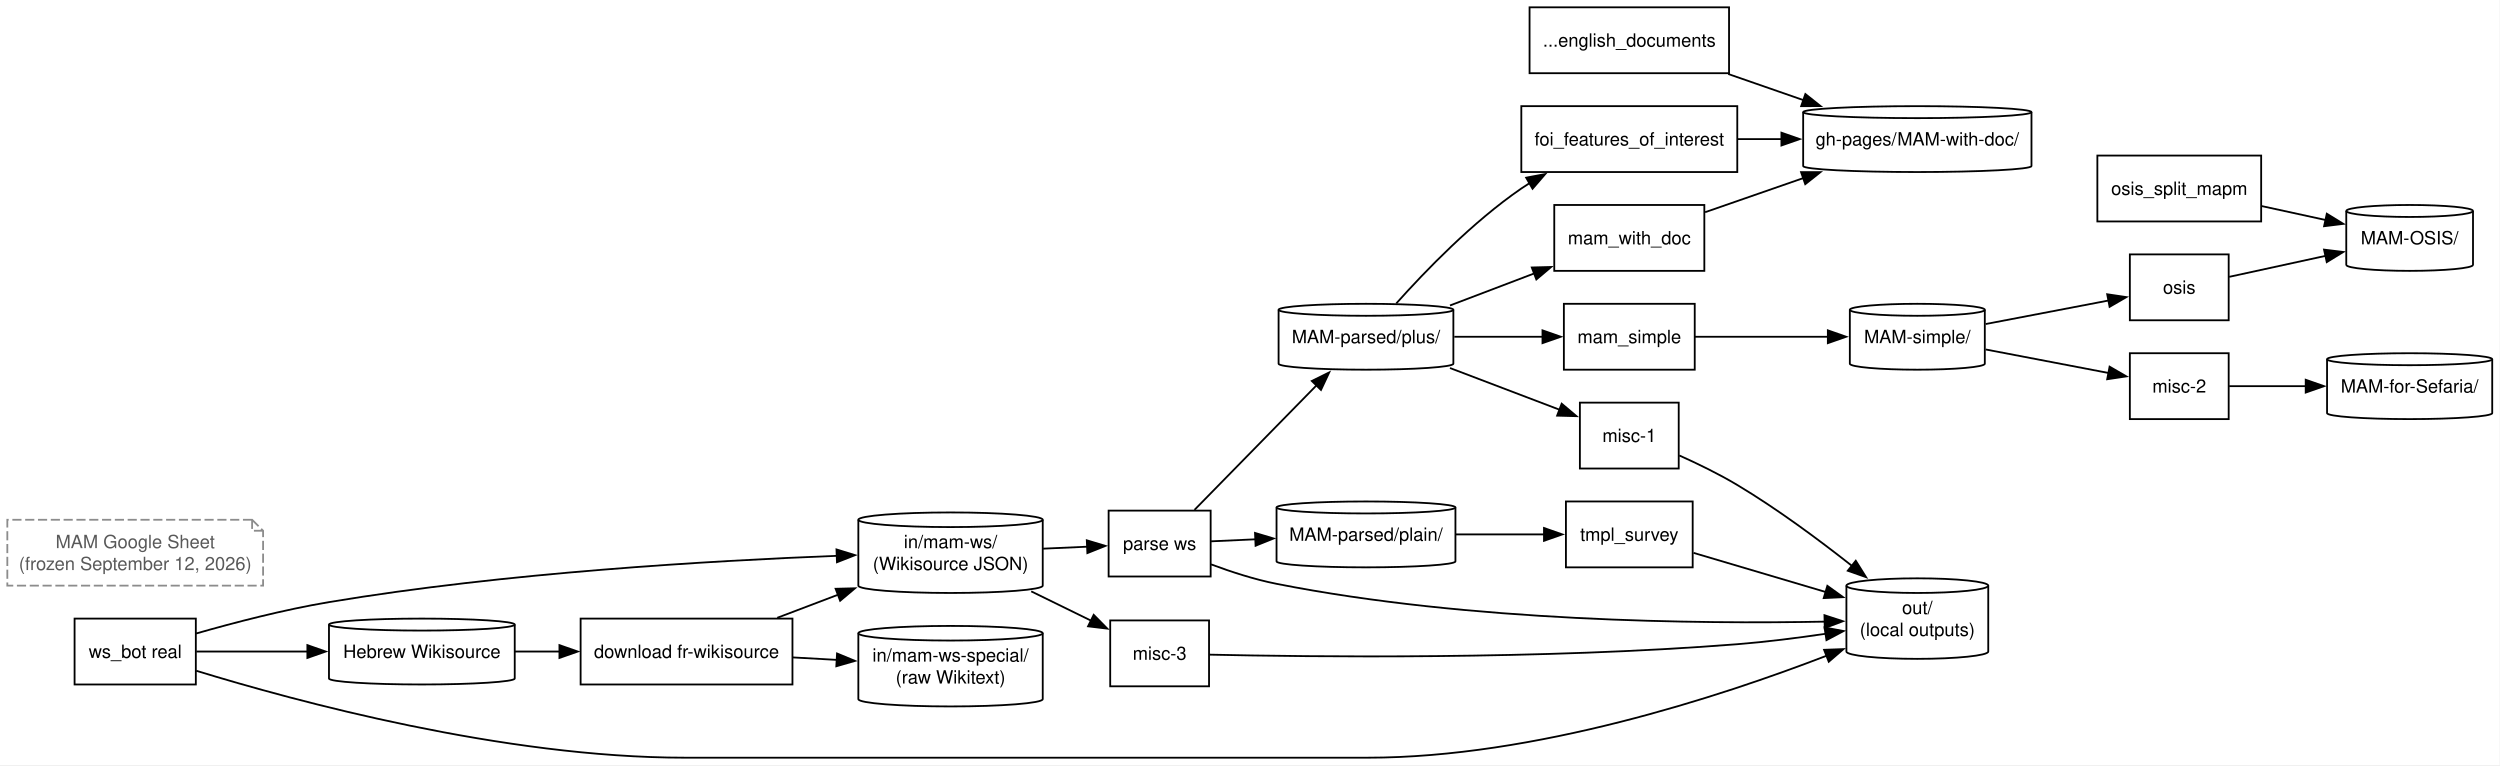
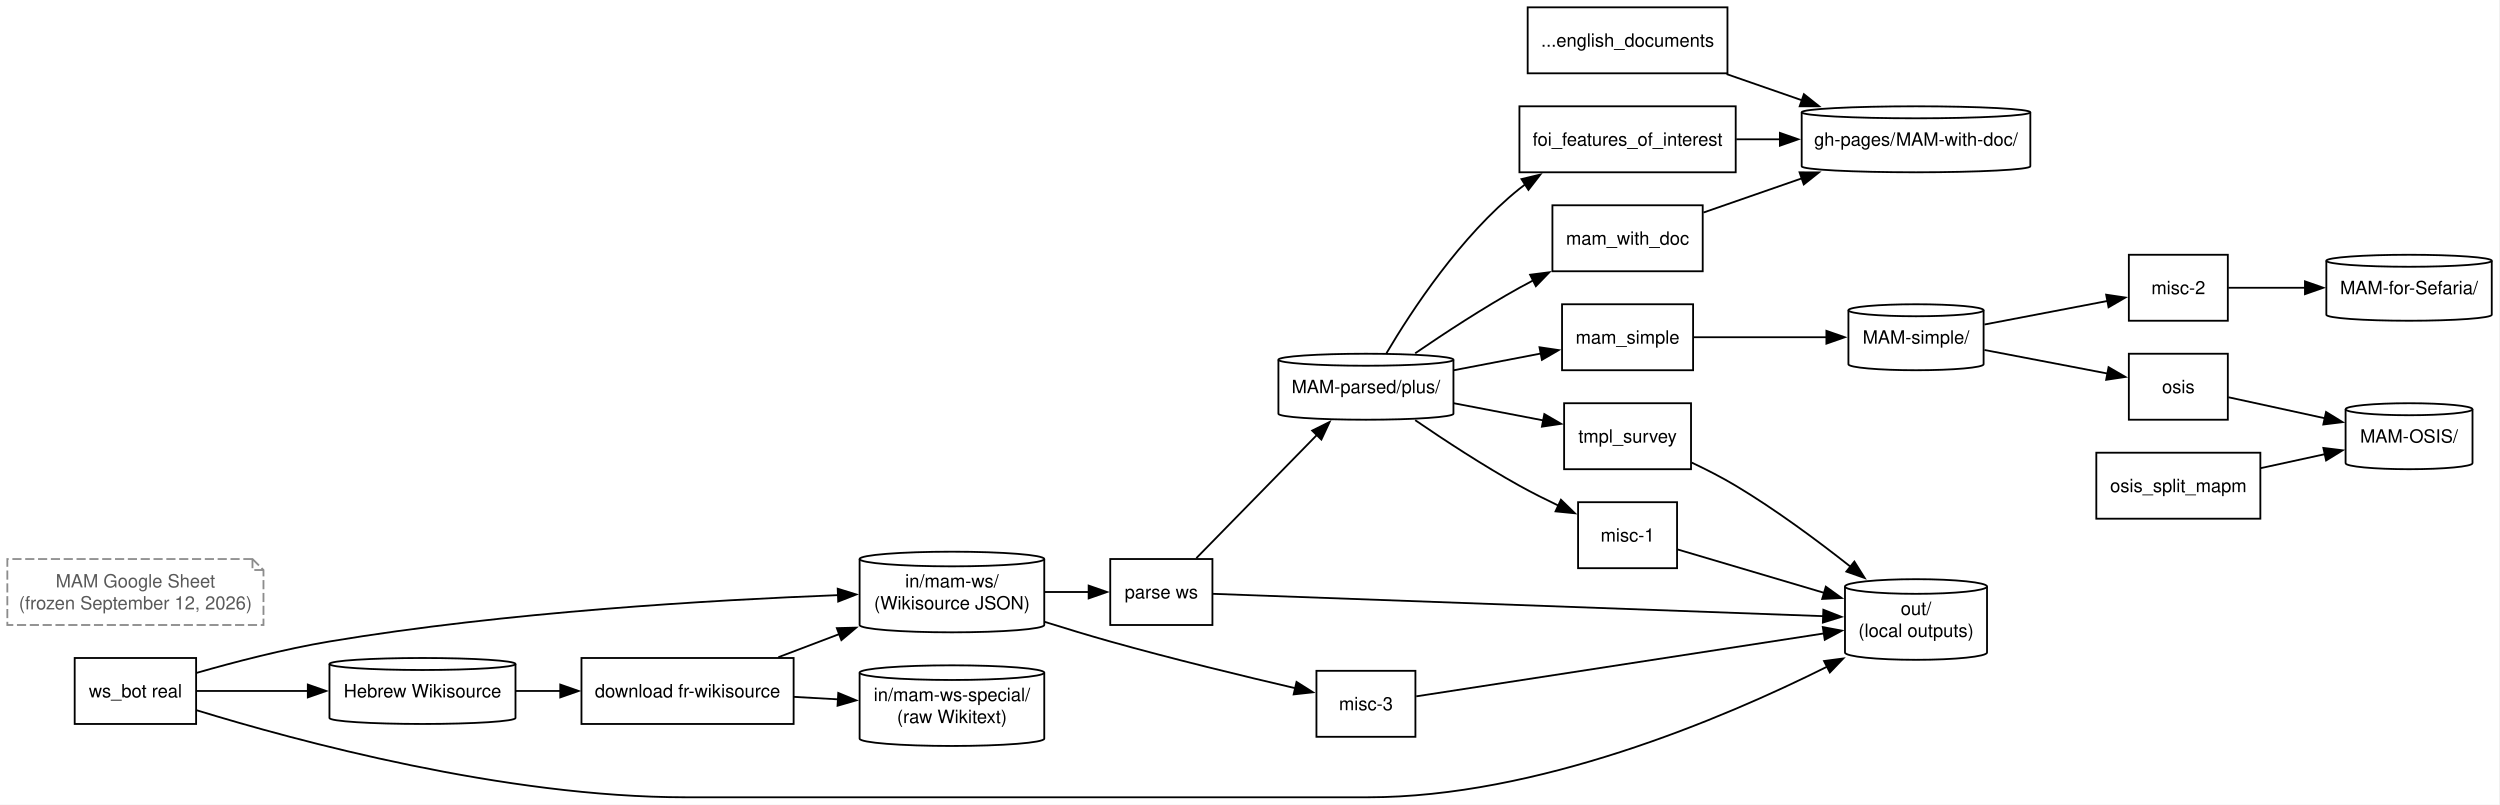
- <svg xmlns="http://www.w3.org/2000/svg" xmlns:xlink="http://www.w3.org/1999/xlink" width="1366pt" height="418pt" viewBox="0.00 0.00 1366.00 418.00">
-   <g id="graph0" class="graph" transform="scale(1 1) rotate(0) translate(4 414)">
-     <polygon fill="white" stroke="none" points="-4,4 -4,-414 1361.75,-414 1361.75,4 -4,4" />
+ <svg xmlns="http://www.w3.org/2000/svg" xmlns:xlink="http://www.w3.org/1999/xlink" width="1364pt" height="439pt" viewBox="0.00 0.00 1364.00 439.00">
+   <g id="graph0" class="graph" transform="scale(1 1) rotate(0) translate(4 435)">
+     <polygon fill="white" stroke="none" points="-4,4 -4,-435 1359.5,-435 1359.5,4 -4,4" />
    <g id="node1" class="node">
-       <path fill="none" stroke="black" d="M790.12,-244.73C790.12,-246.53 768.72,-248 742.38,-248 716.03,-248 694.62,-246.53 694.62,-244.73 694.62,-244.73 694.62,-215.27 694.62,-215.27 694.62,-213.47 716.03,-212 742.38,-212 768.72,-212 790.12,-213.47 790.12,-215.27 790.12,-215.27 790.12,-244.73 790.12,-244.73" />
-       <path fill="none" stroke="black" d="M790.12,-244.73C790.12,-242.92 768.72,-241.45 742.38,-241.45 716.03,-241.45 694.62,-242.92 694.62,-244.73" />
-       <text xml:space="preserve" text-anchor="middle" x="742.38" y="-226.5" font-family="Helvetica,sans-Serif" font-size="10.00">MAM-parsed/plus/</text>
+       <path fill="none" stroke="black" d="M789,-238.73C789,-240.53 767.6,-242 741.25,-242 714.9,-242 693.5,-240.53 693.5,-238.73 693.5,-238.73 693.5,-209.27 693.5,-209.27 693.5,-207.47 714.9,-206 741.25,-206 767.6,-206 789,-207.47 789,-209.27 789,-209.27 789,-238.73 789,-238.73" />
+       <path fill="none" stroke="black" d="M789,-238.73C789,-236.92 767.6,-235.45 741.25,-235.45 714.9,-235.45 693.5,-236.92 693.5,-238.73" />
+       <text xml:space="preserve" text-anchor="middle" x="741.25" y="-220.5" font-family="Helvetica,sans-Serif" font-size="10.00">MAM-parsed/plus/</text>
+     </g>
+     <g id="node13" class="node">
+       <polygon fill="none" stroke="black" points="943,-377 825,-377 825,-341 943,-341 943,-377" />
+       <text xml:space="preserve" text-anchor="middle" x="884" y="-355.5" font-family="Helvetica,sans-Serif" font-size="10.00">foi_features_of_interest</text>
+     </g>
+     <g id="edge1" class="edge">
+       <path fill="none" stroke="black" d="M752.42,-242.23C766.24,-265.63 792.95,-306.27 825,-332 826.1,-332.88 827.23,-333.74 828.38,-334.58" />
+       <polygon fill="black" stroke="black" points="826.12,-337.28 836.42,-339.76 829.92,-331.4 826.12,-337.28" />
    </g>
    <g id="node14" class="node">
-       <polygon fill="none" stroke="black" points="945.25,-356 827.25,-356 827.25,-320 945.25,-320 945.25,-356" />
-       <text xml:space="preserve" text-anchor="middle" x="886.25" y="-334.5" font-family="Helvetica,sans-Serif" font-size="10.00">foi_features_of_interest</text>
-     </g>
-     <g id="edge1" class="edge">
-       <path fill="none" stroke="black" d="M758.95,-248.23C774.79,-265.94 800.72,-292.78 827.25,-311 828.79,-312.06 830.38,-313.1 832.01,-314.11" />
-       <polygon fill="black" stroke="black" points="829.89,-316.93 840.3,-318.88 833.38,-310.86 829.89,-316.93" />
+       <polygon fill="none" stroke="black" points="925,-323 843,-323 843,-287 925,-287 925,-323" />
+       <text xml:space="preserve" text-anchor="middle" x="884" y="-301.5" font-family="Helvetica,sans-Serif" font-size="10.00">mam_with_doc</text>
+     </g>
+     <g id="edge2" class="edge">
+       <path fill="none" stroke="black" d="M768.12,-242.25C784.15,-253.21 805.35,-267.09 825,-278 827.46,-279.37 830.01,-280.73 832.6,-282.07" />
+       <polygon fill="black" stroke="black" points="830.83,-285.1 841.34,-286.46 833.97,-278.85 830.83,-285.1" />
    </g>
    <g id="node15" class="node">
-       <polygon fill="none" stroke="black" points="927.25,-302 845.25,-302 845.25,-266 927.25,-266 927.25,-302" />
-       <text xml:space="preserve" text-anchor="middle" x="886.25" y="-280.5" font-family="Helvetica,sans-Serif" font-size="10.00">mam_with_doc</text>
-     </g>
-     <g id="edge2" class="edge">
-       <path fill="none" stroke="black" d="M788.27,-247.09C802.9,-252.66 819.25,-258.88 834.29,-264.6" />
-       <polygon fill="black" stroke="black" points="832.97,-267.85 843.56,-268.13 835.46,-261.3 832.97,-267.85" />
-     </g>
-     <g id="node17" class="node">
-       <polygon fill="none" stroke="black" points="922,-248 850.5,-248 850.5,-212 922,-212 922,-248" />
-       <text xml:space="preserve" text-anchor="middle" x="886.25" y="-226.5" font-family="Helvetica,sans-Serif" font-size="10.00">mam_simple</text>
+       <polygon fill="none" stroke="black" points="918.62,-215 849.38,-215 849.38,-179 918.62,-179 918.62,-215" />
+       <text xml:space="preserve" text-anchor="middle" x="884" y="-193.5" font-family="Helvetica,sans-Serif" font-size="10.00">tmpl_survey</text>
+     </g>
+     <g id="edge5" class="edge">
+       <path fill="none" stroke="black" d="M789.12,-215.01C804.95,-211.97 822.57,-208.59 838.23,-205.59" />
+       <polygon fill="black" stroke="black" points="838.59,-209.08 847.75,-203.76 837.27,-202.21 838.59,-209.08" />
+     </g>
+     <g id="node16" class="node">
+       <polygon fill="none" stroke="black" points="919.75,-269 848.25,-269 848.25,-233 919.75,-233 919.75,-269" />
+       <text xml:space="preserve" text-anchor="middle" x="884" y="-247.5" font-family="Helvetica,sans-Serif" font-size="10.00">mam_simple</text>
    </g>
    <g id="edge3" class="edge">
-       <path fill="none" stroke="black" d="M790.62,-230C806.16,-230 823.42,-230 838.9,-230" />
-       <polygon fill="black" stroke="black" points="838.82,-233.5 848.82,-230 838.82,-226.5 838.82,-233.5" />
-     </g>
-     <g id="node20" class="node">
-       <g id="a_node20">
+       <path fill="none" stroke="black" d="M789.12,-232.99C804.41,-235.92 821.38,-239.18 836.64,-242.11" />
+       <polygon fill="black" stroke="black" points="835.95,-245.54 846.43,-243.98 837.27,-238.66 835.95,-245.54" />
+     </g>
+     <g id="node19" class="node">
+       <g id="a_node19">
        <a xlink:title="decnreub&#10;multimark&#10;wordlist&#10;explicit_xataf&#10;diff ctr-vs-mam">
-           <polygon fill="none" stroke="black" points="913.25,-194 859.25,-194 859.25,-158 913.25,-158 913.25,-194" />
-           <text xml:space="preserve" text-anchor="middle" x="886.25" y="-172.5" font-family="Helvetica,sans-Serif" font-size="10.00">misc-1</text>
+           <polygon fill="none" stroke="black" points="911,-161 857,-161 857,-125 911,-125 911,-161" />
+           <text xml:space="preserve" text-anchor="middle" x="884" y="-139.5" font-family="Helvetica,sans-Serif" font-size="10.00">misc-1</text>
        </a>
      </g>
    </g>
    <g id="edge4" class="edge">
-       <path fill="none" stroke="black" d="M788.27,-212.91C807.58,-205.56 829.89,-197.07 848.24,-190.09" />
-       <polygon fill="black" stroke="black" points="849.3,-193.43 857.4,-186.6 846.81,-186.89 849.3,-193.43" />
+       <path fill="none" stroke="black" d="M768.12,-205.75C784.15,-194.79 805.35,-180.91 825,-170 831.79,-166.23 839.19,-162.51 846.36,-159.09" />
+       <polygon fill="black" stroke="black" points="847.65,-162.35 855.25,-154.96 844.7,-156 847.65,-162.35" />
    </g>
    <g id="node2" class="node">
-       <path fill="none" stroke="black" d="M791.25,-136.73C791.25,-138.53 769.34,-140 742.38,-140 715.41,-140 693.5,-138.53 693.5,-136.73 693.5,-136.73 693.5,-107.27 693.5,-107.27 693.5,-105.47 715.41,-104 742.38,-104 769.34,-104 791.25,-105.47 791.25,-107.27 791.25,-107.27 791.25,-136.73 791.25,-136.73" />
-       <path fill="none" stroke="black" d="M791.25,-136.73C791.25,-134.92 769.34,-133.45 742.38,-133.45 715.41,-133.45 693.5,-134.92 693.5,-136.73" />
-       <text xml:space="preserve" text-anchor="middle" x="742.38" y="-118.5" font-family="Helvetica,sans-Serif" font-size="10.00">MAM-parsed/plain/</text>
-     </g>
-     <g id="node16" class="node">
-       <polygon fill="none" stroke="black" points="920.88,-140 851.62,-140 851.62,-104 920.88,-104 920.88,-140" />
-       <text xml:space="preserve" text-anchor="middle" x="886.25" y="-118.5" font-family="Helvetica,sans-Serif" font-size="10.00">tmpl_survey</text>
-     </g>
-     <g id="edge5" class="edge">
-       <path fill="none" stroke="black" d="M791.41,-122C807.04,-122 824.33,-122 839.77,-122" />
-       <polygon fill="black" stroke="black" points="839.64,-125.5 849.64,-122 839.64,-118.5 839.64,-125.5" />
-     </g>
-     <g id="node3" class="node">
      <path fill="none" stroke="black" d="M565.75,-130C565.75,-132.21 543.17,-134 515.38,-134 487.58,-134 465,-132.21 465,-130 465,-130 465,-94 465,-94 465,-91.79 487.58,-90 515.38,-90 543.17,-90 565.75,-91.79 565.75,-94 565.75,-94 565.75,-130 565.75,-130" />
      <path fill="none" stroke="black" d="M565.75,-130C565.75,-127.79 543.17,-126 515.38,-126 487.58,-126 465,-127.79 465,-130" />
      <text xml:space="preserve" text-anchor="middle" x="515.38" y="-114.5" font-family="Helvetica,sans-Serif" font-size="10.00">in/mam-ws/</text>
      <text xml:space="preserve" text-anchor="middle" x="515.38" y="-102.5" font-family="Helvetica,sans-Serif" font-size="10.00">(Wikisource JSON)</text>
    </g>
-     <g id="node13" class="node">
-       <polygon fill="none" stroke="black" points="657.5,-135 601.75,-135 601.75,-99 657.5,-99 657.5,-135" />
-       <text xml:space="preserve" text-anchor="middle" x="629.62" y="-113.5" font-family="Helvetica,sans-Serif" font-size="10.00">parse ws</text>
+     <g id="node12" class="node">
+       <polygon fill="none" stroke="black" points="657.5,-130 601.75,-130 601.75,-94 657.5,-94 657.5,-130" />
+       <text xml:space="preserve" text-anchor="middle" x="629.62" y="-108.5" font-family="Helvetica,sans-Serif" font-size="10.00">parse ws</text>
    </g>
    <g id="edge22" class="edge">
-       <path fill="none" stroke="black" d="M565.94,-114.21C574.05,-114.57 582.35,-114.94 590.14,-115.29" />
-       <polygon fill="black" stroke="black" points="589.83,-118.78 599.98,-115.72 590.14,-111.78 589.83,-118.78" />
-     </g>
-     <g id="node21" class="node">
-       <polygon fill="none" stroke="black" points="656.62,-75 602.62,-75 602.62,-39 656.62,-39 656.62,-75" />
-       <text xml:space="preserve" text-anchor="middle" x="629.62" y="-53.5" font-family="Helvetica,sans-Serif" font-size="10.00">misc-3</text>
-     </g>
-     <g id="edge25" class="edge">
-       <path fill="none" stroke="black" d="M559.45,-90.89C570.3,-85.58 581.84,-79.92 592.32,-74.79" />
-       <polygon fill="black" stroke="black" points="593.59,-78.06 601.03,-70.52 590.51,-71.78 593.59,-78.06" />
-     </g>
-     <g id="node4" class="node">
+       <path fill="none" stroke="black" d="M565.94,-112C574.05,-112 582.35,-112 590.14,-112" />
+       <polygon fill="black" stroke="black" points="589.97,-115.5 599.97,-112 589.97,-108.5 589.97,-115.5" />
+     </g>
+     <g id="node20" class="node">
+       <polygon fill="none" stroke="black" points="768.25,-69 714.25,-69 714.25,-33 768.25,-33 768.25,-69" />
+       <text xml:space="preserve" text-anchor="middle" x="741.25" y="-47.5" font-family="Helvetica,sans-Serif" font-size="10.00">misc-3</text>
+     </g>
+     <g id="edge24" class="edge">
+       <path fill="none" stroke="black" d="M565.87,-95.74C577.59,-92.06 590.08,-88.28 601.75,-85 635.8,-75.45 674.96,-65.97 702.94,-59.46" />
+       <polygon fill="black" stroke="black" points="703.39,-62.95 712.35,-57.29 701.82,-56.13 703.39,-62.95" />
+     </g>
+     <g id="node3" class="node">
      <path fill="none" stroke="black" d="M565.75,-68C565.75,-70.21 543.17,-72 515.38,-72 487.58,-72 465,-70.21 465,-68 465,-68 465,-32 465,-32 465,-29.79 487.58,-28 515.38,-28 543.17,-28 565.75,-29.79 565.75,-32 565.75,-32 565.75,-68 565.75,-68" />
      <path fill="none" stroke="black" d="M565.75,-68C565.75,-65.79 543.17,-64 515.38,-64 487.58,-64 465,-65.79 465,-68" />
      <text xml:space="preserve" text-anchor="middle" x="515.38" y="-52.5" font-family="Helvetica,sans-Serif" font-size="10.00">in/mam-ws-special/</text>
      <text xml:space="preserve" text-anchor="middle" x="515.38" y="-40.5" font-family="Helvetica,sans-Serif" font-size="10.00">(raw Wikitext)</text>
    </g>
-     <g id="node5" class="node">
+     <g id="node4" class="node">
      <path fill="none" stroke="black" d="M277.25,-72.73C277.25,-74.53 254.5,-76 226.5,-76 198.5,-76 175.75,-74.53 175.75,-72.73 175.75,-72.73 175.75,-43.27 175.75,-43.27 175.75,-41.47 198.5,-40 226.5,-40 254.5,-40 277.25,-41.47 277.25,-43.27 277.25,-43.27 277.25,-72.73 277.25,-72.73" />
      <path fill="none" stroke="black" d="M277.25,-72.73C277.25,-70.92 254.5,-69.45 226.5,-69.45 198.5,-69.45 175.75,-70.92 175.75,-72.73" />
      <text xml:space="preserve" text-anchor="middle" x="226.5" y="-54.5" font-family="Helvetica,sans-Serif" font-size="10.00">Hebrew Wikisource</text>
    </g>
-     <g id="node12" class="node">
+     <g id="node11" class="node">
      <polygon fill="none" stroke="black" points="429,-76 313.25,-76 313.25,-40 429,-40 429,-76" />
      <text xml:space="preserve" text-anchor="middle" x="371.12" y="-54.5" font-family="Helvetica,sans-Serif" font-size="10.00">download fr-wikisource</text>
    </g>
    <g id="edge19" class="edge">
      <path fill="none" stroke="black" d="M277.38,-58C285.25,-58 293.49,-58 301.69,-58" />
      <polygon fill="black" stroke="black" points="301.68,-61.5 311.68,-58 301.68,-54.5 301.68,-61.5" />
    </g>
-     <g id="node6" class="node">
+     <g id="node5" class="node">
      <polygon fill="none" stroke="#8c8c8c" stroke-dasharray="5,2" points="133.75,-130 0,-130 0,-94 139.75,-94 139.75,-124 133.75,-130" />
      <polyline fill="none" stroke="#8c8c8c" stroke-dasharray="5,2" points="133.75,-130 133.75,-124" />
      <polyline fill="none" stroke="#8c8c8c" stroke-dasharray="5,2" points="139.75,-124 133.75,-124" />
      <text xml:space="preserve" text-anchor="middle" x="69.88" y="-114.5" font-family="Helvetica,sans-Serif" font-size="10.00" fill="#595959">MAM Google Sheet</text>
      <text xml:space="preserve" text-anchor="middle" x="69.88" y="-102.5" font-family="Helvetica,sans-Serif" font-size="10.00" fill="#595959">(frozen September 12, 2026)</text>
    </g>
+     <g id="node6" class="node">
+       <path fill="none" stroke="black" d="M1078.25,-265.73C1078.25,-267.53 1061.72,-269 1041.38,-269 1021.03,-269 1004.5,-267.53 1004.5,-265.73 1004.5,-265.73 1004.5,-236.27 1004.5,-236.27 1004.5,-234.47 1021.03,-233 1041.38,-233 1061.72,-233 1078.25,-234.47 1078.25,-236.27 1078.25,-236.27 1078.25,-265.73 1078.25,-265.73" />
+       <path fill="none" stroke="black" d="M1078.25,-265.73C1078.25,-263.92 1061.72,-262.45 1041.38,-262.45 1021.03,-262.45 1004.5,-263.92 1004.5,-265.73" />
+       <text xml:space="preserve" text-anchor="middle" x="1041.38" y="-247.5" font-family="Helvetica,sans-Serif" font-size="10.00">MAM-simple/</text>
+     </g>
+     <g id="node17" class="node">
+       <polygon fill="none" stroke="black" points="1211.5,-296 1157.5,-296 1157.5,-260 1211.5,-260 1211.5,-296" />
+       <text xml:space="preserve" text-anchor="middle" x="1184.5" y="-274.5" font-family="Helvetica,sans-Serif" font-size="10.00">misc-2</text>
+     </g>
+     <g id="edge10" class="edge">
+       <path fill="none" stroke="black" d="M1078.72,-257.95C1099.29,-261.89 1124.99,-266.81 1145.79,-270.79" />
+       <polygon fill="black" stroke="black" points="1145.12,-274.22 1155.6,-272.66 1146.43,-267.34 1145.12,-274.22" />
+     </g>
+     <g id="node18" class="node">
+       <polygon fill="none" stroke="black" points="1211.5,-242 1157.5,-242 1157.5,-206 1211.5,-206 1211.5,-242" />
+       <text xml:space="preserve" text-anchor="middle" x="1184.5" y="-220.5" font-family="Helvetica,sans-Serif" font-size="10.00">osis</text>
+     </g>
+     <g id="edge11" class="edge">
+       <path fill="none" stroke="black" d="M1078.72,-244.05C1099.29,-240.11 1124.99,-235.19 1145.79,-231.21" />
+       <polygon fill="black" stroke="black" points="1146.43,-234.66 1155.6,-229.34 1145.12,-227.78 1146.43,-234.66" />
+     </g>
    <g id="node7" class="node">
-       <path fill="none" stroke="black" d="M1080.5,-244.73C1080.5,-246.53 1063.97,-248 1043.62,-248 1023.28,-248 1006.75,-246.53 1006.75,-244.73 1006.75,-244.73 1006.75,-215.27 1006.75,-215.27 1006.75,-213.47 1023.28,-212 1043.62,-212 1063.97,-212 1080.5,-213.47 1080.5,-215.27 1080.5,-215.27 1080.5,-244.73 1080.5,-244.73" />
-       <path fill="none" stroke="black" d="M1080.5,-244.73C1080.5,-242.92 1063.97,-241.45 1043.62,-241.45 1023.28,-241.45 1006.75,-242.92 1006.75,-244.73" />
-       <text xml:space="preserve" text-anchor="middle" x="1043.62" y="-226.5" font-family="Helvetica,sans-Serif" font-size="10.00">MAM-simple/</text>
-     </g>
-     <g id="node18" class="node">
-       <polygon fill="none" stroke="black" points="1213.75,-221 1159.75,-221 1159.75,-185 1213.75,-185 1213.75,-221" />
-       <text xml:space="preserve" text-anchor="middle" x="1186.75" y="-199.5" font-family="Helvetica,sans-Serif" font-size="10.00">misc-2</text>
-     </g>
-     <g id="edge10" class="edge">
-       <path fill="none" stroke="black" d="M1080.97,-223.05C1101.54,-219.11 1127.24,-214.19 1148.04,-210.21" />
-       <polygon fill="black" stroke="black" points="1148.68,-213.66 1157.85,-208.34 1147.37,-206.78 1148.68,-213.66" />
-     </g>
-     <g id="node19" class="node">
-       <polygon fill="none" stroke="black" points="1213.75,-275 1159.75,-275 1159.75,-239 1213.75,-239 1213.75,-275" />
-       <text xml:space="preserve" text-anchor="middle" x="1186.75" y="-253.5" font-family="Helvetica,sans-Serif" font-size="10.00">osis</text>
-     </g>
-     <g id="edge11" class="edge">
-       <path fill="none" stroke="black" d="M1080.97,-236.95C1101.54,-240.89 1127.24,-245.81 1148.04,-249.79" />
-       <polygon fill="black" stroke="black" points="1147.37,-253.22 1157.85,-251.66 1148.68,-246.34 1147.37,-253.22" />
+       <path fill="none" stroke="black" d="M1103.75,-373.73C1103.75,-375.53 1075.79,-377 1041.38,-377 1006.96,-377 979,-375.53 979,-373.73 979,-373.73 979,-344.27 979,-344.27 979,-342.47 1006.96,-341 1041.38,-341 1075.79,-341 1103.75,-342.47 1103.75,-344.27 1103.75,-344.27 1103.75,-373.73 1103.75,-373.73" />
+       <path fill="none" stroke="black" d="M1103.75,-373.73C1103.75,-371.92 1075.79,-370.45 1041.38,-370.45 1006.96,-370.45 979,-371.92 979,-373.73" />
+       <text xml:space="preserve" text-anchor="middle" x="1041.38" y="-355.5" font-family="Helvetica,sans-Serif" font-size="10.00">gh-pages/MAM-with-doc/</text>
    </g>
    <g id="node8" class="node">
-       <path fill="none" stroke="black" d="M1106,-352.73C1106,-354.53 1078.04,-356 1043.62,-356 1009.21,-356 981.25,-354.53 981.25,-352.73 981.25,-352.73 981.25,-323.27 981.25,-323.27 981.25,-321.47 1009.21,-320 1043.62,-320 1078.04,-320 1106,-321.47 1106,-323.27 1106,-323.27 1106,-352.73 1106,-352.73" />
-       <path fill="none" stroke="black" d="M1106,-352.73C1106,-350.92 1078.04,-349.45 1043.62,-349.45 1009.21,-349.45 981.25,-350.92 981.25,-352.73" />
-       <text xml:space="preserve" text-anchor="middle" x="1043.62" y="-334.5" font-family="Helvetica,sans-Serif" font-size="10.00">gh-pages/MAM-with-doc/</text>
+       <path fill="none" stroke="black" d="M1355.5,-292.73C1355.5,-294.53 1335.27,-296 1310.38,-296 1285.48,-296 1265.25,-294.53 1265.25,-292.73 1265.25,-292.73 1265.25,-263.27 1265.25,-263.27 1265.25,-261.47 1285.48,-260 1310.38,-260 1335.27,-260 1355.5,-261.47 1355.5,-263.27 1355.5,-263.27 1355.5,-292.73 1355.5,-292.73" />
+       <path fill="none" stroke="black" d="M1355.5,-292.73C1355.5,-290.92 1335.27,-289.45 1310.38,-289.45 1285.48,-289.45 1265.25,-290.92 1265.25,-292.73" />
+       <text xml:space="preserve" text-anchor="middle" x="1310.38" y="-274.5" font-family="Helvetica,sans-Serif" font-size="10.00">MAM-for-Sefaria/</text>
    </g>
    <g id="node9" class="node">
-       <path fill="none" stroke="black" d="M1357.75,-217.73C1357.75,-219.53 1337.52,-221 1312.62,-221 1287.73,-221 1267.5,-219.53 1267.5,-217.73 1267.5,-217.73 1267.5,-188.27 1267.5,-188.27 1267.5,-186.47 1287.73,-185 1312.62,-185 1337.52,-185 1357.75,-186.47 1357.75,-188.27 1357.75,-188.27 1357.75,-217.73 1357.75,-217.73" />
-       <path fill="none" stroke="black" d="M1357.75,-217.73C1357.75,-215.92 1337.52,-214.45 1312.62,-214.45 1287.73,-214.45 1267.5,-215.92 1267.5,-217.73" />
-       <text xml:space="preserve" text-anchor="middle" x="1312.62" y="-199.5" font-family="Helvetica,sans-Serif" font-size="10.00">MAM-for-Sefaria/</text>
+       <path fill="none" stroke="black" d="M1345,-211.73C1345,-213.53 1329.48,-215 1310.38,-215 1291.27,-215 1275.75,-213.53 1275.75,-211.73 1275.75,-211.73 1275.75,-182.27 1275.75,-182.27 1275.75,-180.47 1291.27,-179 1310.38,-179 1329.48,-179 1345,-180.47 1345,-182.27 1345,-182.27 1345,-211.73 1345,-211.73" />
+       <path fill="none" stroke="black" d="M1345,-211.73C1345,-209.92 1329.48,-208.45 1310.38,-208.45 1291.27,-208.45 1275.75,-209.92 1275.75,-211.73" />
+       <text xml:space="preserve" text-anchor="middle" x="1310.38" y="-193.5" font-family="Helvetica,sans-Serif" font-size="10.00">MAM-OSIS/</text>
    </g>
    <g id="node10" class="node">
-       <path fill="none" stroke="black" d="M1347.25,-298.73C1347.25,-300.53 1331.73,-302 1312.62,-302 1293.52,-302 1278,-300.53 1278,-298.73 1278,-298.73 1278,-269.27 1278,-269.27 1278,-267.47 1293.52,-266 1312.62,-266 1331.73,-266 1347.25,-267.47 1347.25,-269.27 1347.25,-269.27 1347.25,-298.73 1347.25,-298.73" />
-       <path fill="none" stroke="black" d="M1347.25,-298.73C1347.25,-296.92 1331.73,-295.45 1312.62,-295.45 1293.52,-295.45 1278,-296.92 1278,-298.73" />
-       <text xml:space="preserve" text-anchor="middle" x="1312.62" y="-280.5" font-family="Helvetica,sans-Serif" font-size="10.00">MAM-OSIS/</text>
-     </g>
-     <g id="node11" class="node">
-       <path fill="none" stroke="black" d="M1082.38,-94C1082.38,-96.21 1065.01,-98 1043.62,-98 1022.24,-98 1004.88,-96.21 1004.88,-94 1004.88,-94 1004.88,-58 1004.88,-58 1004.88,-55.79 1022.24,-54 1043.62,-54 1065.01,-54 1082.38,-55.79 1082.38,-58 1082.38,-58 1082.38,-94 1082.38,-94" />
-       <path fill="none" stroke="black" d="M1082.38,-94C1082.38,-91.79 1065.01,-90 1043.62,-90 1022.24,-90 1004.88,-91.79 1004.88,-94" />
-       <text xml:space="preserve" text-anchor="middle" x="1043.62" y="-78.5" font-family="Helvetica,sans-Serif" font-size="10.00">out/</text>
-       <text xml:space="preserve" text-anchor="middle" x="1043.62" y="-66.5" font-family="Helvetica,sans-Serif" font-size="10.00">(local outputs)</text>
+       <path fill="none" stroke="black" d="M1080.12,-115C1080.12,-117.21 1062.76,-119 1041.38,-119 1019.99,-119 1002.62,-117.21 1002.62,-115 1002.62,-115 1002.62,-79 1002.62,-79 1002.62,-76.79 1019.99,-75 1041.38,-75 1062.76,-75 1080.12,-76.79 1080.12,-79 1080.12,-79 1080.12,-115 1080.12,-115" />
+       <path fill="none" stroke="black" d="M1080.12,-115C1080.12,-112.79 1062.76,-111 1041.38,-111 1019.99,-111 1002.62,-112.79 1002.62,-115" />
+       <text xml:space="preserve" text-anchor="middle" x="1041.38" y="-99.5" font-family="Helvetica,sans-Serif" font-size="10.00">out/</text>
+       <text xml:space="preserve" text-anchor="middle" x="1041.38" y="-87.5" font-family="Helvetica,sans-Serif" font-size="10.00">(local outputs)</text>
    </g>
    <g id="edge20" class="edge">
      <path fill="none" stroke="black" d="M420.68,-76.43C431.42,-80.51 442.92,-84.87 454.05,-89.1" />
      <polygon fill="black" stroke="black" points="452.58,-92.29 463.17,-92.56 455.06,-85.74 452.58,-92.29" />
    </g>
    <g id="edge21" class="edge">
      <path fill="none" stroke="black" d="M429.16,-54.79C437.15,-54.34 445.38,-53.88 453.44,-53.43" />
      <polygon fill="black" stroke="black" points="453.36,-56.94 463.15,-52.88 452.97,-49.95 453.36,-56.94" />
    </g>
-     <g id="edge24" class="edge">
-       <path fill="none" stroke="black" d="M648.67,-135.41C666.77,-153.88 694.83,-182.51 715.34,-203.44" />
-       <polygon fill="black" stroke="black" points="712.78,-205.83 722.28,-210.52 717.78,-200.93 712.78,-205.83" />
-     </g>
    <g id="edge23" class="edge">
-       <path fill="none" stroke="black" d="M657.72,-118.22C665.2,-118.56 673.62,-118.94 682.16,-119.33" />
-       <polygon fill="black" stroke="black" points="681.74,-122.81 691.89,-119.77 682.05,-115.82 681.74,-122.81" />
+       <path fill="none" stroke="black" d="M648.73,-130.49C666.69,-148.84 694.38,-177.13 714.6,-197.79" />
+       <polygon fill="black" stroke="black" points="711.93,-200.07 721.43,-204.77 716.93,-195.17 711.93,-200.07" />
    </g>
    <g id="edge17" class="edge">
-       <path fill="none" stroke="black" d="M657.7,-105.64C668.63,-101.56 681.47,-97.38 693.5,-95 798.76,-74.16 925.12,-73.04 993.25,-74.34" />
-       <polygon fill="black" stroke="black" points="992.89,-77.84 1002.96,-74.56 993.04,-70.84 992.89,-77.84" />
+       <path fill="none" stroke="black" d="M657.83,-111C725.75,-108.52 903.6,-102.01 990.77,-98.82" />
+       <polygon fill="black" stroke="black" points="990.82,-102.32 1000.68,-98.45 990.56,-95.32 990.82,-102.32" />
    </g>
    <g id="edge6" class="edge">
-       <path fill="none" stroke="black" d="M945.55,-338C953.39,-338 961.52,-338 969.57,-338" />
-       <polygon fill="black" stroke="black" points="969.37,-341.5 979.37,-338 969.37,-334.5 969.37,-341.5" />
+       <path fill="none" stroke="black" d="M943.3,-359C951.14,-359 959.27,-359 967.32,-359" />
+       <polygon fill="black" stroke="black" points="967.12,-362.5 977.12,-359 967.12,-355.5 967.12,-362.5" />
    </g>
    <g id="edge7" class="edge">
-       <path fill="none" stroke="black" d="M927.67,-298.05C944.05,-303.74 963.33,-310.44 981.38,-316.71" />
-       <polygon fill="black" stroke="black" points="980.09,-319.97 990.69,-319.95 982.39,-313.36 980.09,-319.97" />
+       <path fill="none" stroke="black" d="M925.42,-319.05C941.8,-324.74 961.08,-331.44 979.13,-337.71" />
+       <polygon fill="black" stroke="black" points="977.84,-340.97 988.44,-340.95 980.14,-334.36 977.84,-340.97" />
    </g>
    <g id="edge15" class="edge">
-       <path fill="none" stroke="black" d="M921.35,-111.91C942.55,-105.63 970.17,-97.45 993.69,-90.49" />
-       <polygon fill="black" stroke="black" points="994.47,-93.91 1003.06,-87.71 992.48,-87.2 994.47,-93.91" />
+       <path fill="none" stroke="black" d="M919.04,-182.59C927.07,-178.8 935.47,-174.51 943,-170 964.77,-156.97 987.54,-140.1 1005.58,-125.86" />
+       <polygon fill="black" stroke="black" points="1007.74,-128.62 1013.37,-119.64 1003.37,-123.15 1007.74,-128.62" />
    </g>
    <g id="edge9" class="edge">
-       <path fill="none" stroke="black" d="M922.12,-230C943.55,-230 971.3,-230 994.77,-230" />
-       <polygon fill="black" stroke="black" points="994.74,-233.5 1004.74,-230 994.74,-226.5 994.74,-233.5" />
+       <path fill="none" stroke="black" d="M919.87,-251C941.3,-251 969.05,-251 992.52,-251" />
+       <polygon fill="black" stroke="black" points="992.49,-254.5 1002.49,-251 992.49,-247.5 992.49,-254.5" />
    </g>
    <g id="edge12" class="edge">
-       <path fill="none" stroke="black" d="M1214.02,-203C1226.36,-203 1241.56,-203 1256.26,-203" />
-       <polygon fill="black" stroke="black" points="1255.84,-206.5 1265.84,-203 1255.84,-199.5 1255.84,-206.5" />
+       <path fill="none" stroke="black" d="M1211.77,-278C1224.11,-278 1239.31,-278 1254.01,-278" />
+       <polygon fill="black" stroke="black" points="1253.59,-281.5 1263.59,-278 1253.59,-274.5 1253.59,-281.5" />
    </g>
    <g id="edge13" class="edge">
-       <path fill="none" stroke="black" d="M1214.02,-262.73C1229.36,-266.07 1249.12,-270.38 1266.85,-274.24" />
-       <polygon fill="black" stroke="black" points="1265.85,-277.61 1276.37,-276.32 1267.34,-270.77 1265.85,-277.61" />
+       <path fill="none" stroke="black" d="M1211.77,-218.27C1227.11,-214.93 1246.87,-210.62 1264.6,-206.76" />
+       <polygon fill="black" stroke="black" points="1265.09,-210.23 1274.12,-204.68 1263.6,-203.39 1265.09,-210.23" />
    </g>
    <g id="edge16" class="edge">
-       <path fill="none" stroke="black" d="M913.54,-165.15C923.69,-160.61 935.24,-154.99 945.25,-149 967.02,-135.97 989.79,-119.1 1007.83,-104.86" />
-       <polygon fill="black" stroke="black" points="1009.99,-107.62 1015.62,-98.64 1005.62,-102.15 1009.99,-107.62" />
+       <path fill="none" stroke="black" d="M911.36,-135.2C933.18,-128.74 964.77,-119.38 991.23,-111.55" />
+       <polygon fill="black" stroke="black" points="992.17,-114.92 1000.77,-108.73 990.18,-108.21 992.17,-114.92" />
    </g>
    <g id="edge18" class="edge">
-       <path fill="none" stroke="black" d="M656.78,-56.3C710.79,-55.09 838.51,-53.51 945.25,-62 961.14,-63.26 978.39,-65.47 993.89,-67.76" />
-       <polygon fill="black" stroke="black" points="992.92,-71.15 1003.33,-69.2 993.98,-64.23 992.92,-71.15" />
-     </g>
-     <g id="node22" class="node">
+       <path fill="none" stroke="black" d="M768.71,-55.08C818.61,-62.78 927.35,-79.56 991.08,-89.39" />
+       <polygon fill="black" stroke="black" points="990.52,-92.85 1000.94,-90.92 991.59,-85.93 990.52,-92.85" />
+     </g>
+     <g id="node21" class="node">
      <polygon fill="none" stroke="black" points="103,-76 36.75,-76 36.75,-40 103,-40 103,-76" />
      <text xml:space="preserve" text-anchor="middle" x="69.88" y="-54.5" font-family="Helvetica,sans-Serif" font-size="10.00">ws_bot real</text>
    </g>
-     <g id="edge27" class="edge">
+     <g id="edge26" class="edge">
      <path fill="none" stroke="black" d="M103.16,-67.85C123.74,-73.75 151.09,-80.87 175.75,-85 271.98,-101.1 385.24,-107.67 453.34,-110.3" />
      <polygon fill="black" stroke="black" points="453.06,-113.79 463.19,-110.66 453.32,-106.79 453.06,-113.79" />
    </g>
-     <g id="edge26" class="edge">
+     <g id="edge25" class="edge">
      <path fill="none" stroke="black" d="M103.29,-58C120.92,-58 143.33,-58 164.12,-58" />
      <polygon fill="black" stroke="black" points="163.95,-61.5 173.95,-58 163.95,-54.5 163.95,-61.5" />
    </g>
-     <g id="edge28" class="edge">
-       <g id="a_edge28">
+     <g id="edge27" class="edge">
+       <g id="a_edge27">
        <a xlink:title="via automatic post-download reparse">
-           <path fill="none" stroke="black" d="M103.24,-47.5C157.71,-30.78 271.43,0 370.12,0 370.12,0 370.12,0 743.38,0 834.21,0 935.91,-33.3 994.29,-55.81" />
-           <polygon fill="black" stroke="black" points="992.68,-58.94 1003.26,-59.33 995.23,-52.42 992.68,-58.94" />
+           <path fill="none" stroke="black" d="M103.24,-47.5C157.71,-30.78 271.43,0 370.12,0 370.12,0 370.12,0 742.25,0 834.48,0 935.23,-42.5 992.82,-71.24" />
+           <polygon fill="black" stroke="black" points="991.2,-74.34 1001.7,-75.74 994.37,-68.1 991.2,-74.34" />
        </a>
      </g>
    </g>
+     <g id="node22" class="node">
+       <polygon fill="none" stroke="black" points="938.5,-431 829.5,-431 829.5,-395 938.5,-395 938.5,-431" />
+       <text xml:space="preserve" text-anchor="middle" x="884" y="-409.5" font-family="Helvetica,sans-Serif" font-size="10.00">...english_documents</text>
+     </g>
+     <g id="edge8" class="edge">
+       <path fill="none" stroke="black" d="M938.04,-394.57C951.29,-389.96 965.6,-384.99 979.21,-380.26" />
+       <polygon fill="black" stroke="black" points="980.21,-383.62 988.51,-377.03 977.91,-377 980.21,-383.62" />
+     </g>
    <g id="node23" class="node">
-       <polygon fill="none" stroke="black" points="940.75,-410 831.75,-410 831.75,-374 940.75,-374 940.75,-410" />
-       <text xml:space="preserve" text-anchor="middle" x="886.25" y="-388.5" font-family="Helvetica,sans-Serif" font-size="10.00">...english_documents</text>
-     </g>
-     <g id="edge8" class="edge">
-       <path fill="none" stroke="black" d="M940.29,-373.57C953.54,-368.96 967.85,-363.99 981.46,-359.26" />
-       <polygon fill="black" stroke="black" points="982.46,-362.62 990.76,-356.03 980.16,-356 982.46,-362.62" />
-     </g>
-     <g id="node24" class="node">
-       <polygon fill="none" stroke="black" points="1231.5,-329 1142,-329 1142,-293 1231.5,-293 1231.5,-329" />
-       <text xml:space="preserve" text-anchor="middle" x="1186.75" y="-307.5" font-family="Helvetica,sans-Serif" font-size="10.00">osis_split_mapm</text>
+       <polygon fill="none" stroke="black" points="1229.25,-188 1139.75,-188 1139.75,-152 1229.25,-152 1229.25,-188" />
+       <text xml:space="preserve" text-anchor="middle" x="1184.5" y="-166.5" font-family="Helvetica,sans-Serif" font-size="10.00">osis_split_mapm</text>
    </g>
    <g id="edge14" class="edge">
-       <path fill="none" stroke="black" d="M1231.77,-301.4C1243.14,-298.93 1255.39,-296.26 1266.8,-293.77" />
-       <polygon fill="black" stroke="black" points="1267.37,-297.23 1276.39,-291.68 1265.88,-290.39 1267.37,-297.23" />
+       <path fill="none" stroke="black" d="M1229.52,-179.6C1240.89,-182.07 1253.14,-184.74 1264.55,-187.23" />
+       <polygon fill="black" stroke="black" points="1263.63,-190.61 1274.14,-189.32 1265.12,-183.77 1263.63,-190.61" />
    </g>
  </g>
</svg>
